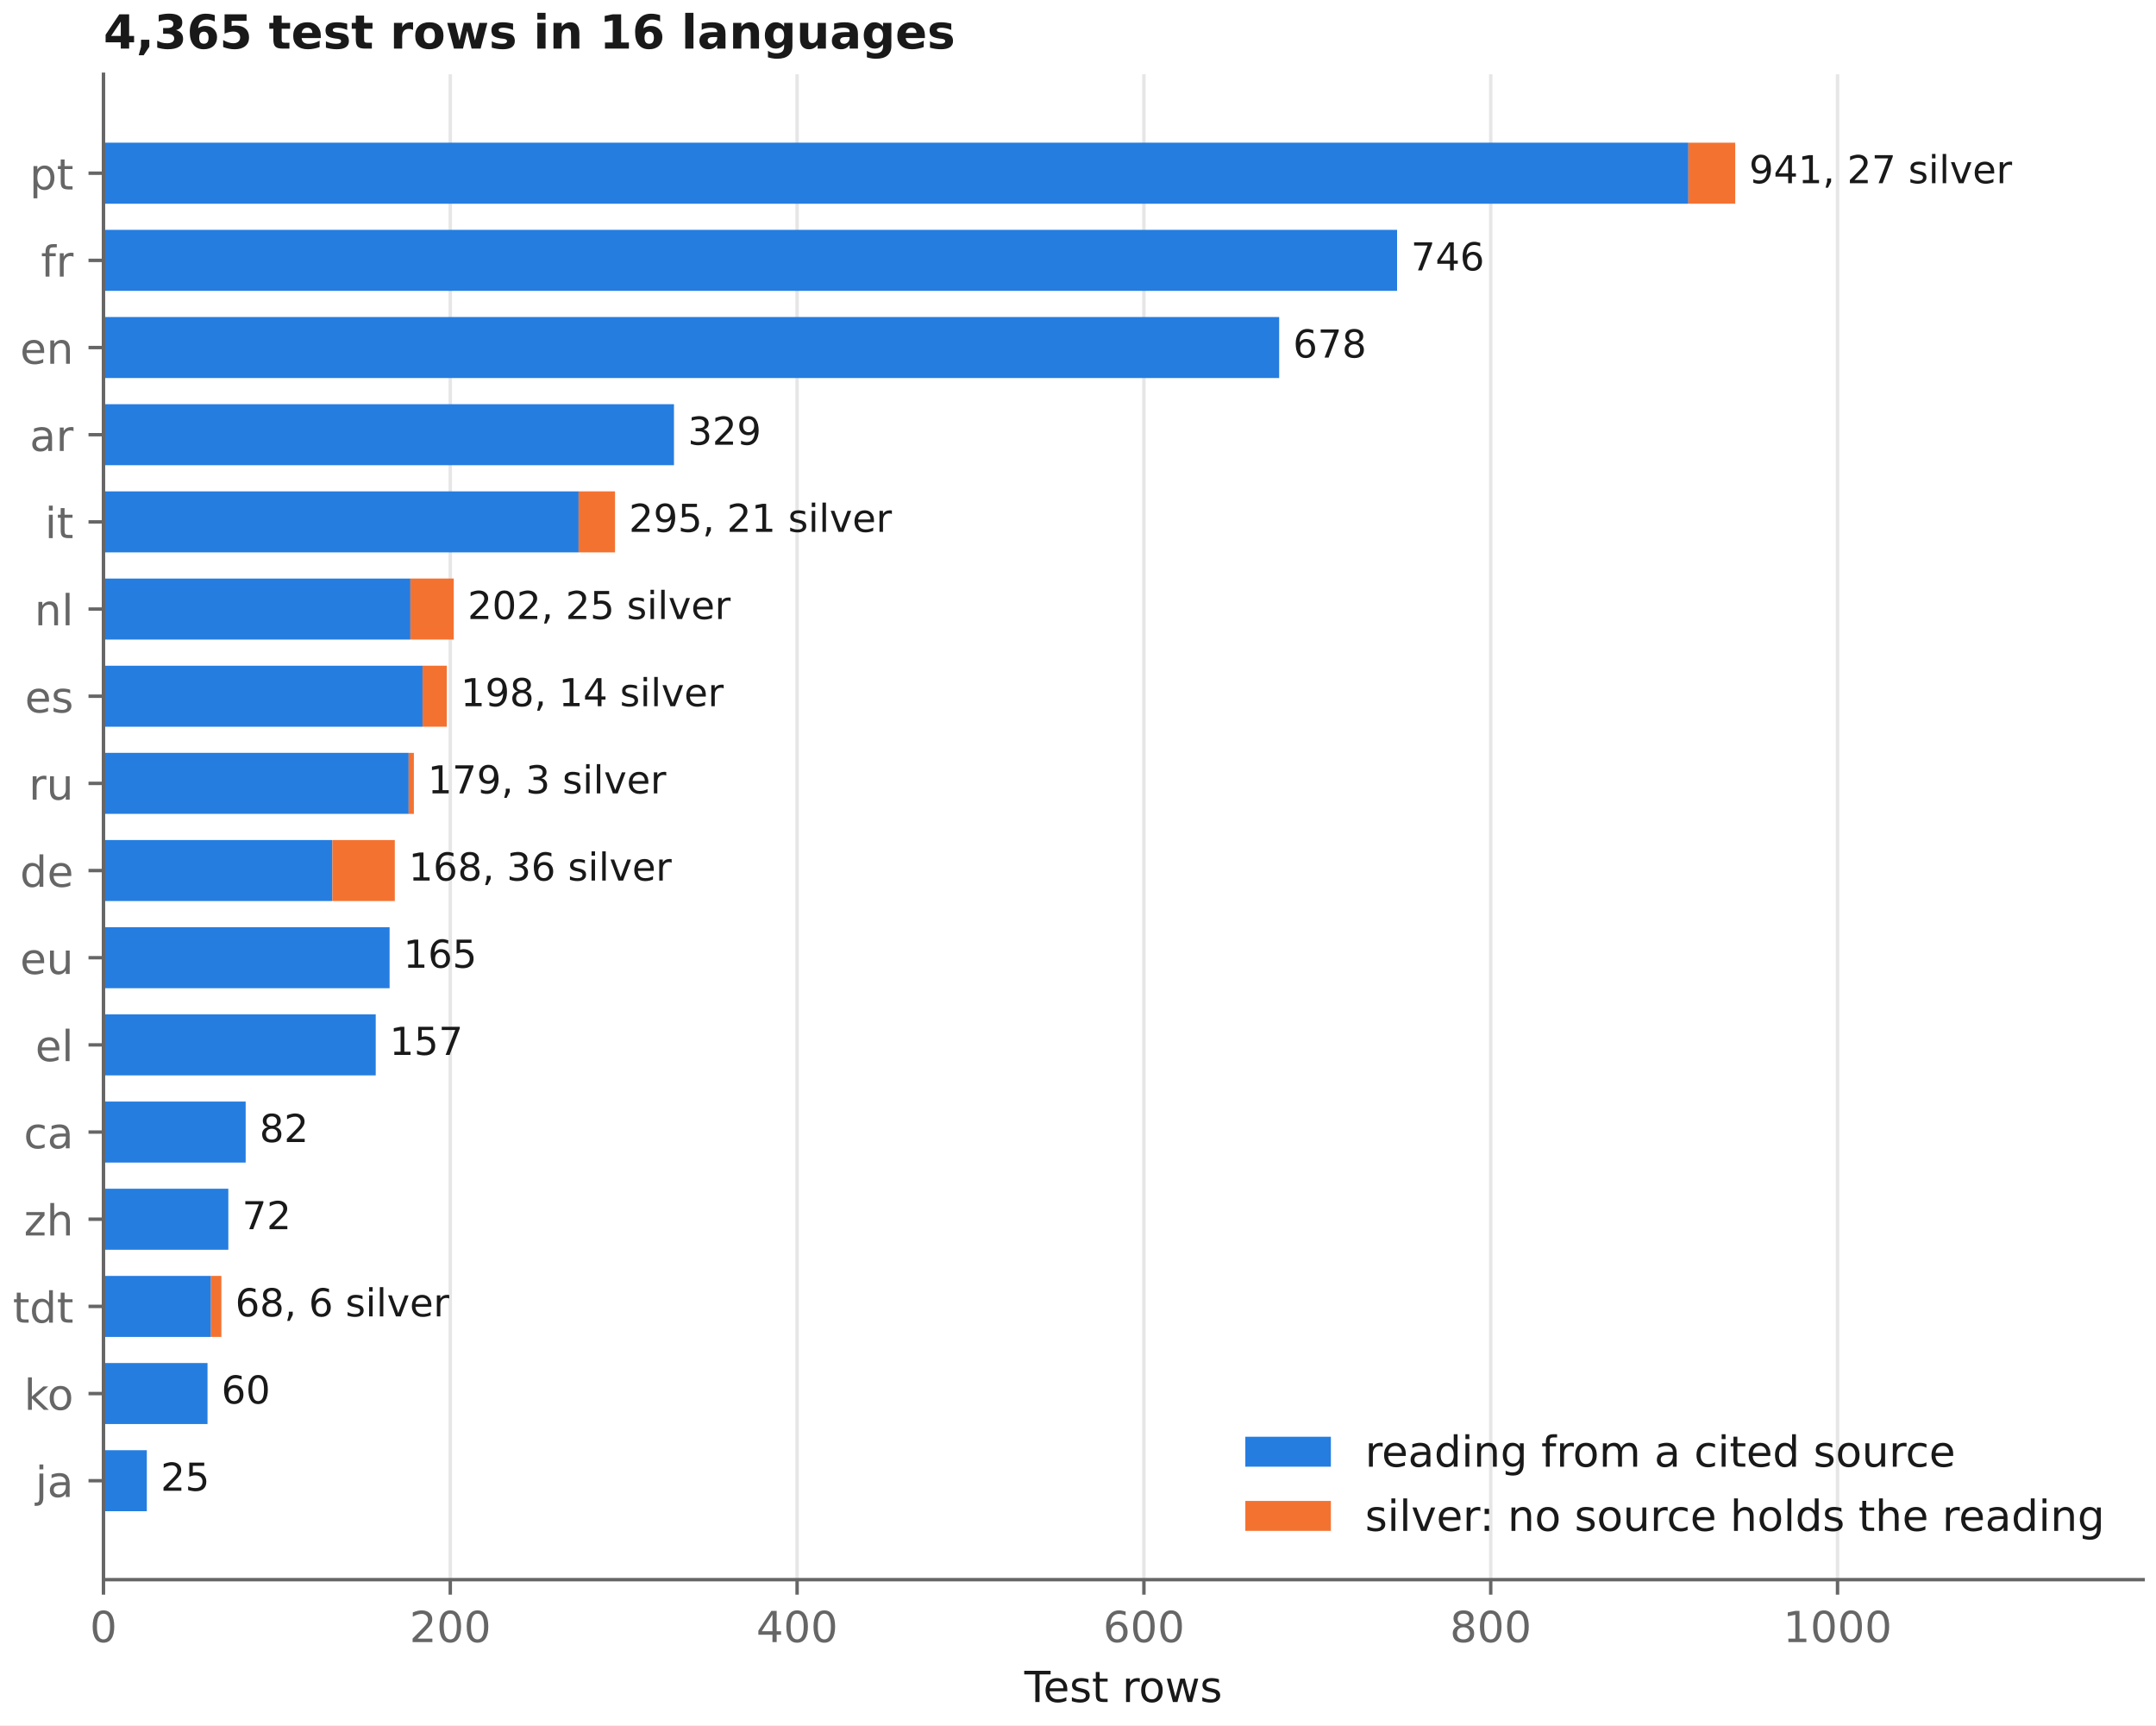
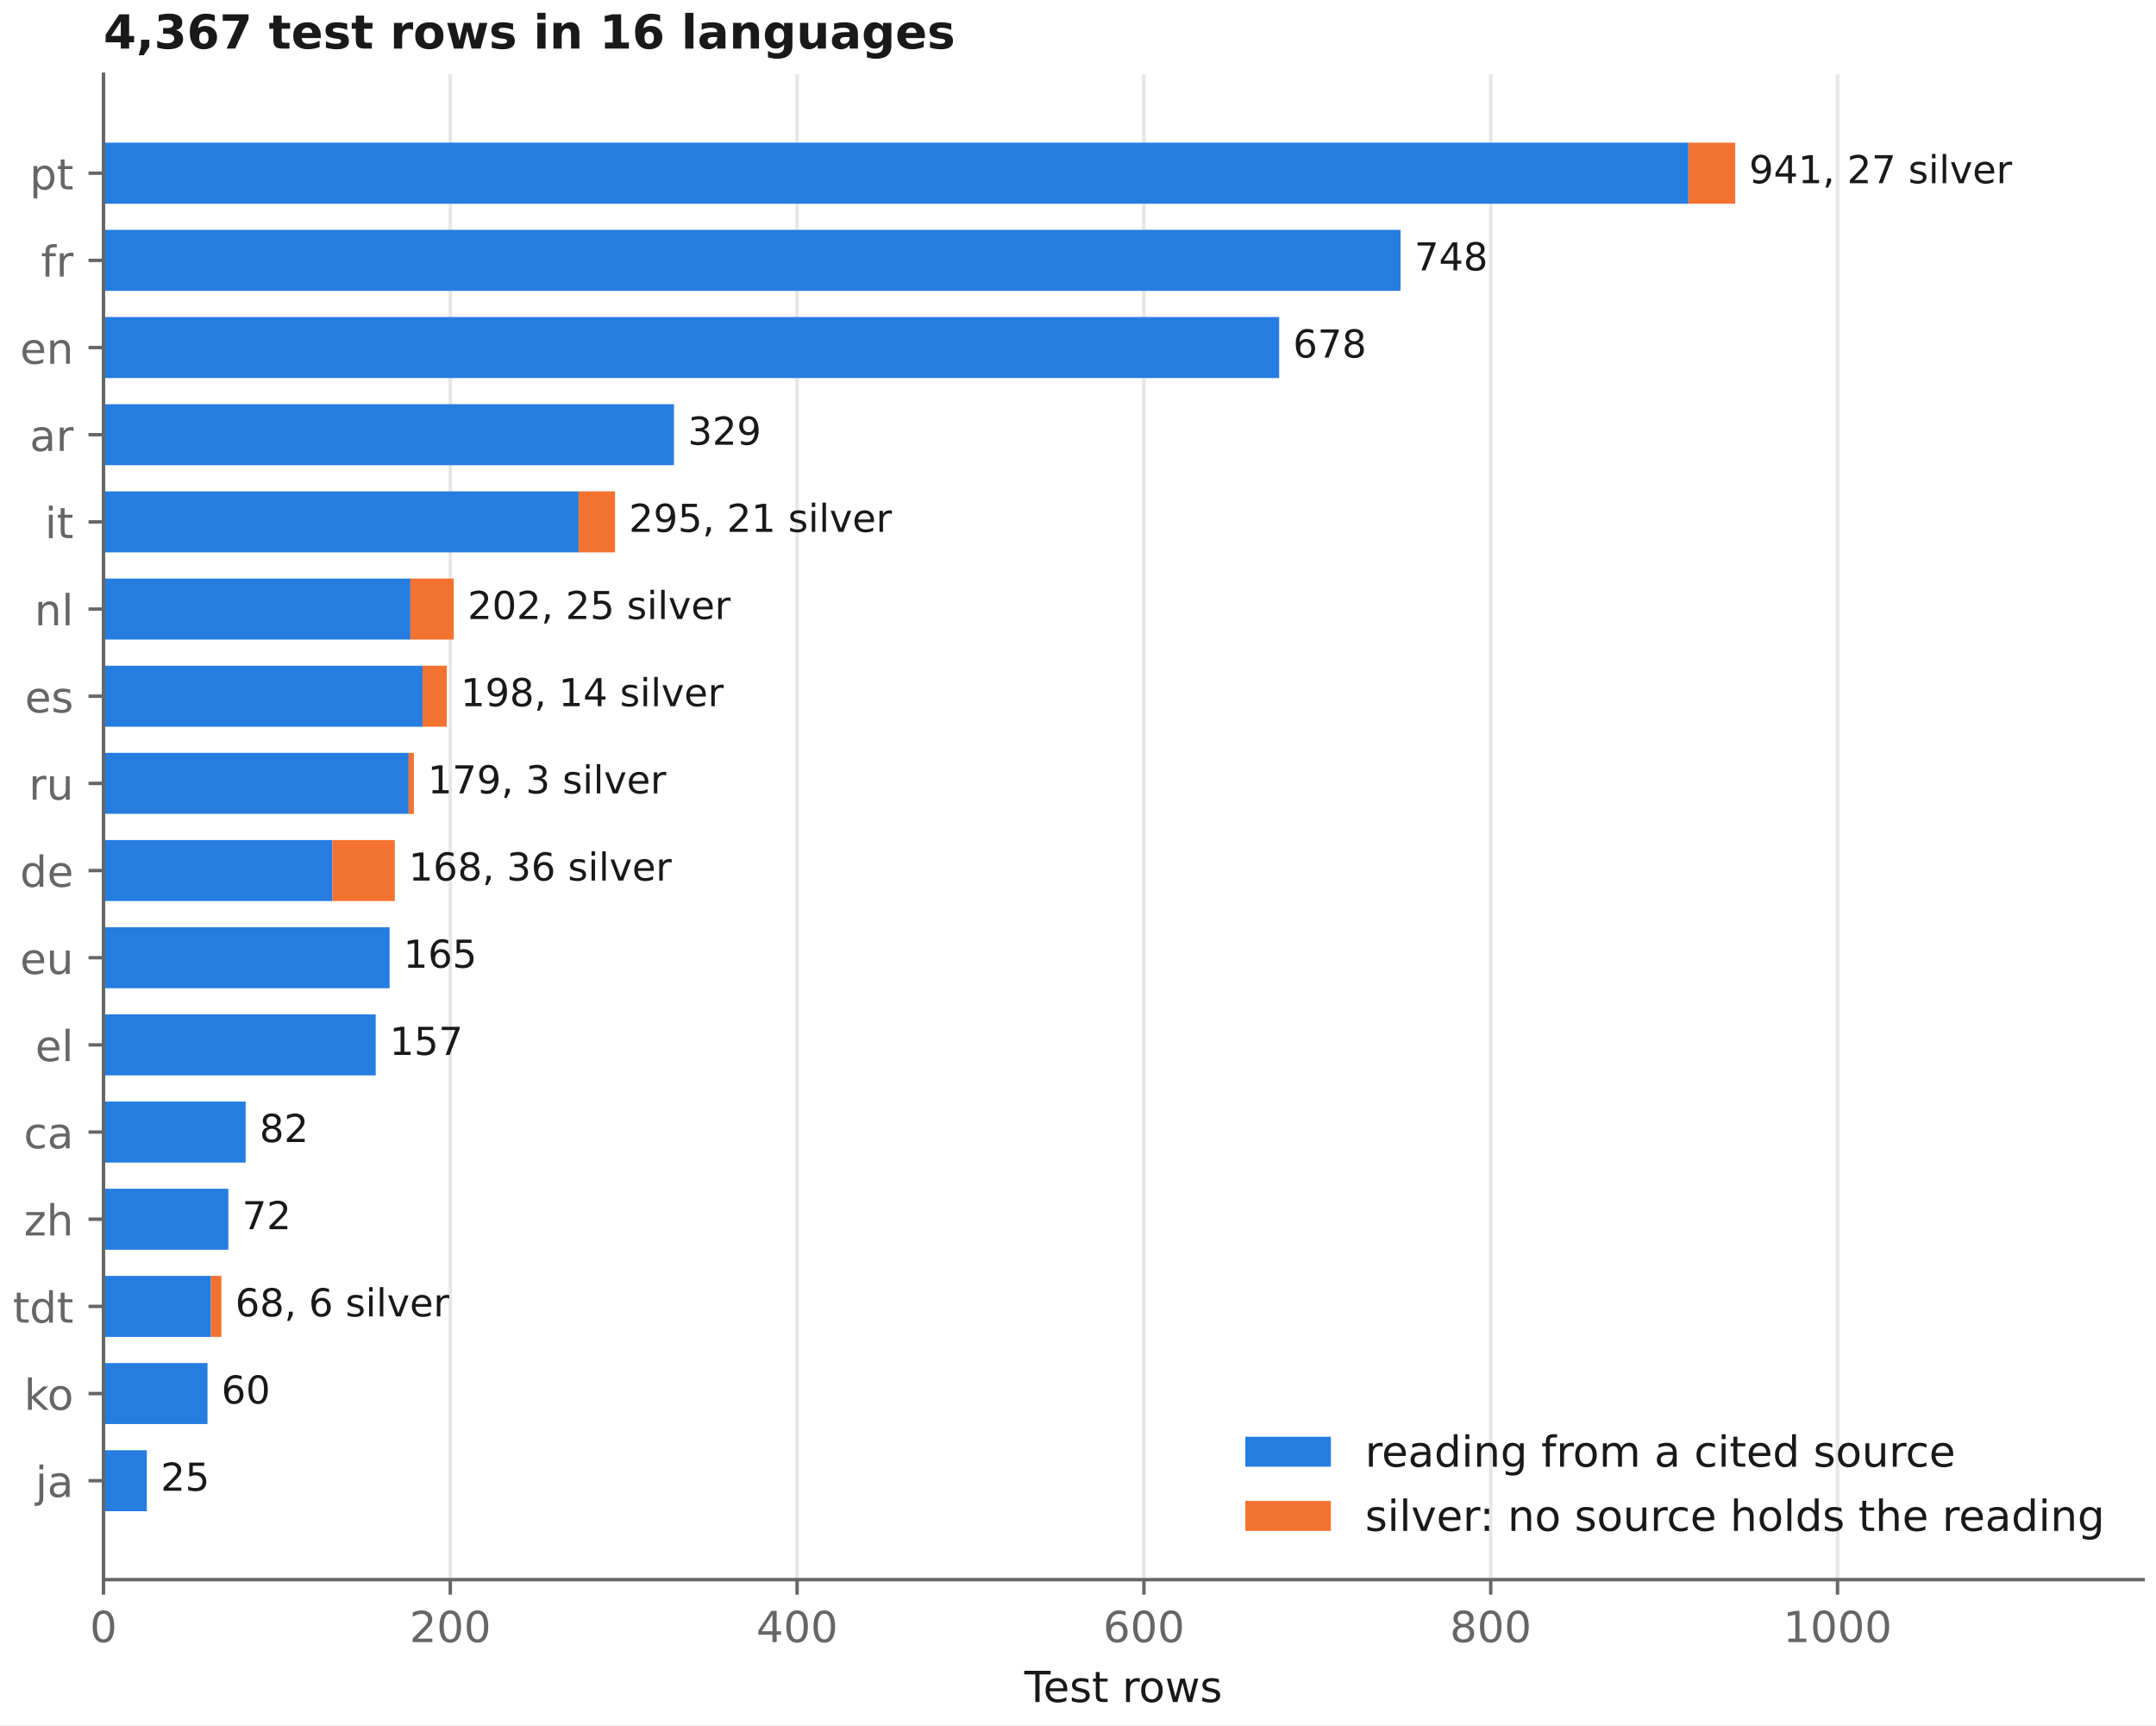
<svg xmlns="http://www.w3.org/2000/svg" xmlns:xlink="http://www.w3.org/1999/xlink" width="504pt" height="403.2pt" viewBox="0 0 504 403.2" version="1.1">
  <defs>
    <style type="text/css">*{stroke-linejoin: round; stroke-linecap: butt}</style>
  </defs>
  <g id="figure_1">
    <g id="patch_1">
      <path d="M 0 403.2  L 504 403.2  L 504 0  L 0 0  z " style="fill: #ffffff" />
    </g>
    <g id="axes_1">
      <g id="patch_2">
        <path d="M 24.189 369.2  L 501 369.2  L 501 17.359  L 24.189 17.359  z " style="fill: #ffffff" />
      </g>
      <g id="matplotlib.axis_1">
        <g id="xtick_1">
          <g id="line2d_1">
            <path d="M 24.189 369.2  L 24.189 17.359  " clip-path="url(#paf723ce318)" style="fill: none; stroke: #e6e6e6; stroke-width: 0.8; stroke-linecap: square" />
          </g>
          <g id="line2d_2">
            <defs>
              <path id="m0db574f044" d="M 0 0  L 0 3.5  " style="stroke: #666666; stroke-width: 0.8" />
            </defs>
            <g>
              <use xlink:href="#m0db574f044" x="24.189" y="369.2" style="fill: #666666; stroke: #666666; stroke-width: 0.8" />
            </g>
          </g>
          <g id="text_1">
            <text style="font-size: 10px; font-family: 'DejaVu Sans', 'Bitstream Vera Sans', 'Computer Modern Sans Serif', 'Lucida Grande', 'Verdana', 'Geneva', 'Lucid', 'Arial', 'Helvetica', 'Avant Garde', sans-serif; text-anchor: middle; fill: #666666" x="24.189" y="383.797" transform="rotate(-0 24.1893 383.7974)">0</text>
          </g>
        </g>
        <g id="xtick_2">
          <g id="line2d_3">
            <path d="M 105.262 369.2  L 105.262 17.359  " clip-path="url(#paf723ce318)" style="fill: none; stroke: #e6e6e6; stroke-width: 0.8; stroke-linecap: square" />
          </g>
          <g id="line2d_4">
            <g>
              <use xlink:href="#m0db574f044" x="105.262" y="369.2" style="fill: #666666; stroke: #666666; stroke-width: 0.8" />
            </g>
          </g>
          <g id="text_2">
            <text style="font-size: 10px; font-family: 'DejaVu Sans', 'Bitstream Vera Sans', 'Computer Modern Sans Serif', 'Lucida Grande', 'Verdana', 'Geneva', 'Lucid', 'Arial', 'Helvetica', 'Avant Garde', sans-serif; text-anchor: middle; fill: #666666" x="105.262" y="383.797" transform="rotate(-0 105.2623 383.7974)">200</text>
          </g>
        </g>
        <g id="xtick_3">
          <g id="line2d_5">
            <path d="M 186.335 369.2  L 186.335 17.359  " clip-path="url(#paf723ce318)" style="fill: none; stroke: #e6e6e6; stroke-width: 0.8; stroke-linecap: square" />
          </g>
          <g id="line2d_6">
            <g>
              <use xlink:href="#m0db574f044" x="186.335" y="369.2" style="fill: #666666; stroke: #666666; stroke-width: 0.8" />
            </g>
          </g>
          <g id="text_3">
            <text style="font-size: 10px; font-family: 'DejaVu Sans', 'Bitstream Vera Sans', 'Computer Modern Sans Serif', 'Lucida Grande', 'Verdana', 'Geneva', 'Lucid', 'Arial', 'Helvetica', 'Avant Garde', sans-serif; text-anchor: middle; fill: #666666" x="186.335" y="383.797" transform="rotate(-0 186.3353 383.7974)">400</text>
          </g>
        </g>
        <g id="xtick_4">
          <g id="line2d_7">
            <path d="M 267.408 369.2  L 267.408 17.359  " clip-path="url(#paf723ce318)" style="fill: none; stroke: #e6e6e6; stroke-width: 0.8; stroke-linecap: square" />
          </g>
          <g id="line2d_8">
            <g>
              <use xlink:href="#m0db574f044" x="267.408" y="369.2" style="fill: #666666; stroke: #666666; stroke-width: 0.8" />
            </g>
          </g>
          <g id="text_4">
            <text style="font-size: 10px; font-family: 'DejaVu Sans', 'Bitstream Vera Sans', 'Computer Modern Sans Serif', 'Lucida Grande', 'Verdana', 'Geneva', 'Lucid', 'Arial', 'Helvetica', 'Avant Garde', sans-serif; text-anchor: middle; fill: #666666" x="267.408" y="383.797" transform="rotate(-0 267.4082 383.7974)">600</text>
          </g>
        </g>
        <g id="xtick_5">
          <g id="line2d_9">
            <path d="M 348.481 369.2  L 348.481 17.359  " clip-path="url(#paf723ce318)" style="fill: none; stroke: #e6e6e6; stroke-width: 0.8; stroke-linecap: square" />
          </g>
          <g id="line2d_10">
            <g>
              <use xlink:href="#m0db574f044" x="348.481" y="369.2" style="fill: #666666; stroke: #666666; stroke-width: 0.8" />
            </g>
          </g>
          <g id="text_5">
            <text style="font-size: 10px; font-family: 'DejaVu Sans', 'Bitstream Vera Sans', 'Computer Modern Sans Serif', 'Lucida Grande', 'Verdana', 'Geneva', 'Lucid', 'Arial', 'Helvetica', 'Avant Garde', sans-serif; text-anchor: middle; fill: #666666" x="348.481" y="383.797" transform="rotate(-0 348.4812 383.7974)">800</text>
          </g>
        </g>
        <g id="xtick_6">
          <g id="line2d_11">
            <path d="M 429.554 369.2  L 429.554 17.359  " clip-path="url(#paf723ce318)" style="fill: none; stroke: #e6e6e6; stroke-width: 0.8; stroke-linecap: square" />
          </g>
          <g id="line2d_12">
            <g>
              <use xlink:href="#m0db574f044" x="429.554" y="369.2" style="fill: #666666; stroke: #666666; stroke-width: 0.8" />
            </g>
          </g>
          <g id="text_6">
            <text style="font-size: 10px; font-family: 'DejaVu Sans', 'Bitstream Vera Sans', 'Computer Modern Sans Serif', 'Lucida Grande', 'Verdana', 'Geneva', 'Lucid', 'Arial', 'Helvetica', 'Avant Garde', sans-serif; text-anchor: middle; fill: #666666" x="429.554" y="383.797" transform="rotate(-0 429.5542 383.7974)">1000</text>
          </g>
        </g>
        <g id="text_7">
          <text style="font-size: 10px; font-family: 'DejaVu Sans', 'Bitstream Vera Sans', 'Computer Modern Sans Serif', 'Lucida Grande', 'Verdana', 'Geneva', 'Lucid', 'Arial', 'Helvetica', 'Avant Garde', sans-serif; text-anchor: middle; fill: #191919" x="262.595" y="397.797" transform="rotate(-0 262.5945 397.7974)">Test rows</text>
        </g>
      </g>
      <g id="matplotlib.axis_2">
        <g id="ytick_1">
          <g id="line2d_13">
            <defs>
              <path id="m9a97e96fcf" d="M 0 0  L -3.5 0  " style="stroke: #666666; stroke-width: 0.8" />
            </defs>
            <g>
              <use xlink:href="#m9a97e96fcf" x="24.189" y="346.076" style="fill: #666666; stroke: #666666; stroke-width: 0.8" />
            </g>
          </g>
          <g id="text_8">
            <text style="font-size: 10px; font-family: 'DejaVu Sans', 'Bitstream Vera Sans', 'Computer Modern Sans Serif', 'Lucida Grande', 'Verdana', 'Geneva', 'Lucid', 'Arial', 'Helvetica', 'Avant Garde', sans-serif; text-anchor: end; fill: #666666" x="17.189" y="349.876" transform="rotate(-0 17.1893 349.8757)">ja</text>
          </g>
        </g>
        <g id="ytick_2">
          <g id="line2d_14">
            <g>
              <use xlink:href="#m9a97e96fcf" x="24.189" y="325.703" style="fill: #666666; stroke: #666666; stroke-width: 0.8" />
            </g>
          </g>
          <g id="text_9">
            <text style="font-size: 10px; font-family: 'DejaVu Sans', 'Bitstream Vera Sans', 'Computer Modern Sans Serif', 'Lucida Grande', 'Verdana', 'Geneva', 'Lucid', 'Arial', 'Helvetica', 'Avant Garde', sans-serif; text-anchor: end; fill: #666666" x="17.189" y="329.503" transform="rotate(-0 17.1893 329.5027)">ko</text>
          </g>
        </g>
        <g id="ytick_3">
          <g id="line2d_15">
            <g>
              <use xlink:href="#m9a97e96fcf" x="24.189" y="305.33" style="fill: #666666; stroke: #666666; stroke-width: 0.8" />
            </g>
          </g>
          <g id="text_10">
            <text style="font-size: 10px; font-family: 'DejaVu Sans', 'Bitstream Vera Sans', 'Computer Modern Sans Serif', 'Lucida Grande', 'Verdana', 'Geneva', 'Lucid', 'Arial', 'Helvetica', 'Avant Garde', sans-serif; text-anchor: end; fill: #666666" x="17.189" y="309.13" transform="rotate(-0 17.1893 309.1297)">tdt</text>
          </g>
        </g>
        <g id="ytick_4">
          <g id="line2d_16">
            <g>
              <use xlink:href="#m9a97e96fcf" x="24.189" y="284.958" style="fill: #666666; stroke: #666666; stroke-width: 0.8" />
            </g>
          </g>
          <g id="text_11">
            <text style="font-size: 10px; font-family: 'DejaVu Sans', 'Bitstream Vera Sans', 'Computer Modern Sans Serif', 'Lucida Grande', 'Verdana', 'Geneva', 'Lucid', 'Arial', 'Helvetica', 'Avant Garde', sans-serif; text-anchor: end; fill: #666666" x="17.189" y="288.757" transform="rotate(-0 17.1893 288.7567)">zh</text>
          </g>
        </g>
        <g id="ytick_5">
          <g id="line2d_17">
            <g>
              <use xlink:href="#m9a97e96fcf" x="24.189" y="264.585" style="fill: #666666; stroke: #666666; stroke-width: 0.8" />
            </g>
          </g>
          <g id="text_12">
            <text style="font-size: 10px; font-family: 'DejaVu Sans', 'Bitstream Vera Sans', 'Computer Modern Sans Serif', 'Lucida Grande', 'Verdana', 'Geneva', 'Lucid', 'Arial', 'Helvetica', 'Avant Garde', sans-serif; text-anchor: end; fill: #666666" x="17.189" y="268.383" transform="rotate(-0 17.1893 268.3834)">ca</text>
          </g>
        </g>
        <g id="ytick_6">
          <g id="line2d_18">
            <g>
              <use xlink:href="#m9a97e96fcf" x="24.189" y="244.212" style="fill: #666666; stroke: #666666; stroke-width: 0.8" />
            </g>
          </g>
          <g id="text_13">
            <text style="font-size: 10px; font-family: 'DejaVu Sans', 'Bitstream Vera Sans', 'Computer Modern Sans Serif', 'Lucida Grande', 'Verdana', 'Geneva', 'Lucid', 'Arial', 'Helvetica', 'Avant Garde', sans-serif; text-anchor: end; fill: #666666" x="17.189" y="248.011" transform="rotate(-0 17.1893 248.0108)">el</text>
          </g>
        </g>
        <g id="ytick_7">
          <g id="line2d_19">
            <g>
              <use xlink:href="#m9a97e96fcf" x="24.189" y="223.839" style="fill: #666666; stroke: #666666; stroke-width: 0.8" />
            </g>
          </g>
          <g id="text_14">
            <text style="font-size: 10px; font-family: 'DejaVu Sans', 'Bitstream Vera Sans', 'Computer Modern Sans Serif', 'Lucida Grande', 'Verdana', 'Geneva', 'Lucid', 'Arial', 'Helvetica', 'Avant Garde', sans-serif; text-anchor: end; fill: #666666" x="17.189" y="227.637" transform="rotate(-0 17.1893 227.6374)">eu</text>
          </g>
        </g>
        <g id="ytick_8">
          <g id="line2d_20">
            <g>
              <use xlink:href="#m9a97e96fcf" x="24.189" y="203.466" style="fill: #666666; stroke: #666666; stroke-width: 0.8" />
            </g>
          </g>
          <g id="text_15">
            <text style="font-size: 10px; font-family: 'DejaVu Sans', 'Bitstream Vera Sans', 'Computer Modern Sans Serif', 'Lucida Grande', 'Verdana', 'Geneva', 'Lucid', 'Arial', 'Helvetica', 'Avant Garde', sans-serif; text-anchor: end; fill: #666666" x="17.189" y="207.265" transform="rotate(-0 17.1893 207.2648)">de</text>
          </g>
        </g>
        <g id="ytick_9">
          <g id="line2d_21">
            <g>
              <use xlink:href="#m9a97e96fcf" x="24.189" y="183.093" style="fill: #666666; stroke: #666666; stroke-width: 0.8" />
            </g>
          </g>
          <g id="text_16">
            <text style="font-size: 10px; font-family: 'DejaVu Sans', 'Bitstream Vera Sans', 'Computer Modern Sans Serif', 'Lucida Grande', 'Verdana', 'Geneva', 'Lucid', 'Arial', 'Helvetica', 'Avant Garde', sans-serif; text-anchor: end; fill: #666666" x="17.189" y="186.891" transform="rotate(-0 17.1893 186.8915)">ru</text>
          </g>
        </g>
        <g id="ytick_10">
          <g id="line2d_22">
            <g>
              <use xlink:href="#m9a97e96fcf" x="24.189" y="162.72" style="fill: #666666; stroke: #666666; stroke-width: 0.8" />
            </g>
          </g>
          <g id="text_17">
            <text style="font-size: 10px; font-family: 'DejaVu Sans', 'Bitstream Vera Sans', 'Computer Modern Sans Serif', 'Lucida Grande', 'Verdana', 'Geneva', 'Lucid', 'Arial', 'Helvetica', 'Avant Garde', sans-serif; text-anchor: end; fill: #666666" x="17.189" y="166.519" transform="rotate(-0 17.1893 166.5185)">es</text>
          </g>
        </g>
        <g id="ytick_11">
          <g id="line2d_23">
            <g>
              <use xlink:href="#m9a97e96fcf" x="24.189" y="142.347" style="fill: #666666; stroke: #666666; stroke-width: 0.8" />
            </g>
          </g>
          <g id="text_18">
            <text style="font-size: 10px; font-family: 'DejaVu Sans', 'Bitstream Vera Sans', 'Computer Modern Sans Serif', 'Lucida Grande', 'Verdana', 'Geneva', 'Lucid', 'Arial', 'Helvetica', 'Avant Garde', sans-serif; text-anchor: end; fill: #666666" x="17.189" y="146.146" transform="rotate(-0 17.1893 146.1459)">nl</text>
          </g>
        </g>
        <g id="ytick_12">
          <g id="line2d_24">
            <g>
              <use xlink:href="#m9a97e96fcf" x="24.189" y="121.974" style="fill: #666666; stroke: #666666; stroke-width: 0.8" />
            </g>
          </g>
          <g id="text_19">
            <text style="font-size: 10px; font-family: 'DejaVu Sans', 'Bitstream Vera Sans', 'Computer Modern Sans Serif', 'Lucida Grande', 'Verdana', 'Geneva', 'Lucid', 'Arial', 'Helvetica', 'Avant Garde', sans-serif; text-anchor: end; fill: #666666" x="17.189" y="125.773" transform="rotate(-0 17.1893 125.773)">it</text>
          </g>
        </g>
        <g id="ytick_13">
          <g id="line2d_25">
            <g>
              <use xlink:href="#m9a97e96fcf" x="24.189" y="101.601" style="fill: #666666; stroke: #666666; stroke-width: 0.8" />
            </g>
          </g>
          <g id="text_20">
            <text style="font-size: 10px; font-family: 'DejaVu Sans', 'Bitstream Vera Sans', 'Computer Modern Sans Serif', 'Lucida Grande', 'Verdana', 'Geneva', 'Lucid', 'Arial', 'Helvetica', 'Avant Garde', sans-serif; text-anchor: end; fill: #666666" x="17.189" y="105.4" transform="rotate(-0 17.1893 105.3996)">ar</text>
          </g>
        </g>
        <g id="ytick_14">
          <g id="line2d_26">
            <g>
              <use xlink:href="#m9a97e96fcf" x="24.189" y="81.228" style="fill: #666666; stroke: #666666; stroke-width: 0.8" />
            </g>
          </g>
          <g id="text_21">
            <text style="font-size: 10px; font-family: 'DejaVu Sans', 'Bitstream Vera Sans', 'Computer Modern Sans Serif', 'Lucida Grande', 'Verdana', 'Geneva', 'Lucid', 'Arial', 'Helvetica', 'Avant Garde', sans-serif; text-anchor: end; fill: #666666" x="17.189" y="85.027" transform="rotate(-0 17.1893 85.02662)">en</text>
          </g>
        </g>
        <g id="ytick_15">
          <g id="line2d_27">
            <g>
              <use xlink:href="#m9a97e96fcf" x="24.189" y="60.855" style="fill: #666666; stroke: #666666; stroke-width: 0.8" />
            </g>
          </g>
          <g id="text_22">
            <text style="font-size: 10px; font-family: 'DejaVu Sans', 'Bitstream Vera Sans', 'Computer Modern Sans Serif', 'Lucida Grande', 'Verdana', 'Geneva', 'Lucid', 'Arial', 'Helvetica', 'Avant Garde', sans-serif; text-anchor: end; fill: #666666" x="17.189" y="64.654" transform="rotate(-0 17.1893 64.65404)">fr</text>
          </g>
        </g>
        <g id="ytick_16">
          <g id="line2d_28">
            <g>
              <use xlink:href="#m9a97e96fcf" x="24.189" y="40.482" style="fill: #666666; stroke: #666666; stroke-width: 0.8" />
            </g>
          </g>
          <g id="text_23">
            <text style="font-size: 10px; font-family: 'DejaVu Sans', 'Bitstream Vera Sans', 'Computer Modern Sans Serif', 'Lucida Grande', 'Verdana', 'Geneva', 'Lucid', 'Arial', 'Helvetica', 'Avant Garde', sans-serif; text-anchor: end; fill: #666666" x="17.189" y="44.281" transform="rotate(-0 17.1893 44.28067)">pt</text>
          </g>
        </g>
      </g>
      <g id="patch_3">
        <path d="M 24.189 353.207  L 34.323 353.207  L 34.323 338.946  L 24.189 338.946  z " clip-path="url(#paf723ce318)" style="fill: #257de0" />
      </g>
      <g id="patch_4">
        <path d="M 24.189 332.834  L 48.511 332.834  L 48.511 318.573  L 24.189 318.573  z " clip-path="url(#paf723ce318)" style="fill: #257de0" />
      </g>
      <g id="patch_5">
        <path d="M 24.189 312.461  L 49.322 312.461  L 49.322 298.2  L 24.189 298.2  z " clip-path="url(#paf723ce318)" style="fill: #257de0" />
      </g>
      <g id="patch_6">
        <path d="M 24.189 292.088  L 53.376 292.088  L 53.376 277.827  L 24.189 277.827  z " clip-path="url(#paf723ce318)" style="fill: #257de0" />
      </g>
      <g id="patch_7">
        <path d="M 24.189 271.715  L 57.429 271.715  L 57.429 257.454  L 24.189 257.454  z " clip-path="url(#paf723ce318)" style="fill: #257de0" />
      </g>
      <g id="patch_8">
        <path d="M 24.189 251.342  L 87.832 251.342  L 87.832 237.081  L 24.189 237.081  z " clip-path="url(#paf723ce318)" style="fill: #257de0" />
      </g>
      <g id="patch_9">
        <path d="M 24.189 230.969  L 91.075 230.969  L 91.075 216.708  L 24.189 216.708  z " clip-path="url(#paf723ce318)" style="fill: #257de0" />
      </g>
      <g id="patch_10">
        <path d="M 24.189 210.596  L 77.697 210.596  L 77.697 196.335  L 24.189 196.335  z " clip-path="url(#paf723ce318)" style="fill: #257de0" />
      </g>
      <g id="patch_11">
        <path d="M 24.189 190.223  L 95.534 190.223  L 95.534 175.962  L 24.189 175.962  z " clip-path="url(#paf723ce318)" style="fill: #257de0" />
      </g>
      <g id="patch_12">
        <path d="M 24.189 169.85  L 98.776 169.85  L 98.776 155.589  L 24.189 155.589  z " clip-path="url(#paf723ce318)" style="fill: #257de0" />
      </g>
      <g id="patch_13">
        <path d="M 24.189 149.477  L 95.939 149.477  L 95.939 135.216  L 24.189 135.216  z " clip-path="url(#paf723ce318)" style="fill: #257de0" />
      </g>
      <g id="patch_14">
        <path d="M 24.189 129.104  L 135.259 129.104  L 135.259 114.843  L 24.189 114.843  z " clip-path="url(#paf723ce318)" style="fill: #257de0" />
      </g>
      <g id="patch_15">
        <path d="M 24.189 108.731  L 157.554 108.731  L 157.554 94.47  L 24.189 94.47  z " clip-path="url(#paf723ce318)" style="fill: #257de0" />
      </g>
      <g id="patch_16">
        <path d="M 24.189 88.358  L 299.027 88.358  L 299.027 74.097  L 24.189 74.097  z " clip-path="url(#paf723ce318)" style="fill: #257de0" />
      </g>
      <g id="patch_17">
-         <path d="M 24.189 67.985  L 326.592 67.985  L 326.592 53.724  L 24.189 53.724  z " clip-path="url(#paf723ce318)" style="fill: #257de0" />
+         <path d="M 24.189 67.985  L 327.402 67.985  L 327.402 53.724  L 24.189 53.724  z " clip-path="url(#paf723ce318)" style="fill: #257de0" />
      </g>
      <g id="patch_18">
        <path d="M 24.189 47.612  L 394.693 47.612  L 394.693 33.351  L 24.189 33.351  z " clip-path="url(#paf723ce318)" style="fill: #257de0" />
      </g>
      <g id="patch_19">
        <path d="M 34.323 353.207  L 34.323 353.207  L 34.323 338.946  L 34.323 338.946  z " clip-path="url(#paf723ce318)" style="fill: #f47230" />
      </g>
      <g id="patch_20">
        <path d="M 48.511 332.834  L 48.511 332.834  L 48.511 318.573  L 48.511 318.573  z " clip-path="url(#paf723ce318)" style="fill: #f47230" />
      </g>
      <g id="patch_21">
        <path d="M 49.322 312.461  L 51.754 312.461  L 51.754 298.2  L 49.322 298.2  z " clip-path="url(#paf723ce318)" style="fill: #f47230" />
      </g>
      <g id="patch_22">
        <path d="M 53.376 292.088  L 53.376 292.088  L 53.376 277.827  L 53.376 277.827  z " clip-path="url(#paf723ce318)" style="fill: #f47230" />
      </g>
      <g id="patch_23">
        <path d="M 57.429 271.715  L 57.429 271.715  L 57.429 257.454  L 57.429 257.454  z " clip-path="url(#paf723ce318)" style="fill: #f47230" />
      </g>
      <g id="patch_24">
        <path d="M 87.832 251.342  L 87.832 251.342  L 87.832 237.081  L 87.832 237.081  z " clip-path="url(#paf723ce318)" style="fill: #f47230" />
      </g>
      <g id="patch_25">
        <path d="M 91.075 230.969  L 91.075 230.969  L 91.075 216.708  L 91.075 216.708  z " clip-path="url(#paf723ce318)" style="fill: #f47230" />
      </g>
      <g id="patch_26">
        <path d="M 77.697 210.596  L 92.291 210.596  L 92.291 196.335  L 77.697 196.335  z " clip-path="url(#paf723ce318)" style="fill: #f47230" />
      </g>
      <g id="patch_27">
        <path d="M 95.534 190.223  L 96.75 190.223  L 96.75 175.962  L 95.534 175.962  z " clip-path="url(#paf723ce318)" style="fill: #f47230" />
      </g>
      <g id="patch_28">
        <path d="M 98.776 169.85  L 104.452 169.85  L 104.452 155.589  L 98.776 155.589  z " clip-path="url(#paf723ce318)" style="fill: #f47230" />
      </g>
      <g id="patch_29">
        <path d="M 95.939 149.477  L 106.073 149.477  L 106.073 135.216  L 95.939 135.216  z " clip-path="url(#paf723ce318)" style="fill: #f47230" />
      </g>
      <g id="patch_30">
        <path d="M 135.259 129.104  L 143.772 129.104  L 143.772 114.843  L 135.259 114.843  z " clip-path="url(#paf723ce318)" style="fill: #f47230" />
      </g>
      <g id="patch_31">
        <path d="M 157.554 108.731  L 157.554 108.731  L 157.554 94.47  L 157.554 94.47  z " clip-path="url(#paf723ce318)" style="fill: #f47230" />
      </g>
      <g id="patch_32">
        <path d="M 299.027 88.358  L 299.027 88.358  L 299.027 74.097  L 299.027 74.097  z " clip-path="url(#paf723ce318)" style="fill: #f47230" />
      </g>
      <g id="patch_33">
-         <path d="M 326.592 67.985  L 326.592 67.985  L 326.592 53.724  L 326.592 53.724  z " clip-path="url(#paf723ce318)" style="fill: #f47230" />
+         <path d="M 327.402 67.985  L 327.402 67.985  L 327.402 53.724  L 327.402 53.724  z " clip-path="url(#paf723ce318)" style="fill: #f47230" />
      </g>
      <g id="patch_34">
        <path d="M 394.693 47.612  L 405.638 47.612  L 405.638 33.351  L 394.693 33.351  z " clip-path="url(#paf723ce318)" style="fill: #f47230" />
      </g>
      <g id="patch_35">
        <path d="M 24.189 369.2  L 24.189 17.359  " style="fill: none; stroke: #666666; stroke-width: 0.8; stroke-linejoin: miter; stroke-linecap: square" />
      </g>
      <g id="patch_36">
        <path d="M 24.189 369.2  L 501 369.2  " style="fill: none; stroke: #666666; stroke-width: 0.8; stroke-linejoin: miter; stroke-linecap: square" />
      </g>
      <g id="text_24">
        <text style="font-size: 9px; font-family: 'DejaVu Sans', 'Bitstream Vera Sans', 'Computer Modern Sans Serif', 'Lucida Grande', 'Verdana', 'Geneva', 'Lucid', 'Arial', 'Helvetica', 'Avant Garde', sans-serif; text-anchor: start; fill: #191919" x="37.566" y="348.414" transform="rotate(-0 37.56634 348.4143)">25</text>
      </g>
      <g id="text_25">
        <text style="font-size: 9px; font-family: 'DejaVu Sans', 'Bitstream Vera Sans', 'Computer Modern Sans Serif', 'Lucida Grande', 'Verdana', 'Geneva', 'Lucid', 'Arial', 'Helvetica', 'Avant Garde', sans-serif; text-anchor: start; fill: #191919" x="51.754" y="328.041" transform="rotate(-0 51.75411 328.0414)">60</text>
      </g>
      <g id="text_26">
        <text style="font-size: 9px; font-family: 'DejaVu Sans', 'Bitstream Vera Sans', 'Computer Modern Sans Serif', 'Lucida Grande', 'Verdana', 'Geneva', 'Lucid', 'Arial', 'Helvetica', 'Avant Garde', sans-serif; text-anchor: start; fill: #191919" x="54.997" y="307.669" transform="rotate(-0 54.99703 307.6687)">68, 6 silver</text>
      </g>
      <g id="text_27">
        <text style="font-size: 9px; font-family: 'DejaVu Sans', 'Bitstream Vera Sans', 'Computer Modern Sans Serif', 'Lucida Grande', 'Verdana', 'Geneva', 'Lucid', 'Arial', 'Helvetica', 'Avant Garde', sans-serif; text-anchor: start; fill: #191919" x="56.618" y="287.295" transform="rotate(-0 56.61849 287.2954)">72</text>
      </g>
      <g id="text_28">
        <text style="font-size: 9px; font-family: 'DejaVu Sans', 'Bitstream Vera Sans', 'Computer Modern Sans Serif', 'Lucida Grande', 'Verdana', 'Geneva', 'Lucid', 'Arial', 'Helvetica', 'Avant Garde', sans-serif; text-anchor: start; fill: #191919" x="60.672" y="266.922" transform="rotate(-0 60.67214 266.9224)">82</text>
      </g>
      <g id="text_29">
        <text style="font-size: 9px; font-family: 'DejaVu Sans', 'Bitstream Vera Sans', 'Computer Modern Sans Serif', 'Lucida Grande', 'Verdana', 'Geneva', 'Lucid', 'Arial', 'Helvetica', 'Avant Garde', sans-serif; text-anchor: start; fill: #191919" x="91.075" y="246.549" transform="rotate(-0 91.07451 246.5495)">157</text>
      </g>
      <g id="text_30">
        <text style="font-size: 9px; font-family: 'DejaVu Sans', 'Bitstream Vera Sans', 'Computer Modern Sans Serif', 'Lucida Grande', 'Verdana', 'Geneva', 'Lucid', 'Arial', 'Helvetica', 'Avant Garde', sans-serif; text-anchor: start; fill: #191919" x="94.317" y="226.176" transform="rotate(-0 94.31743 226.1765)">165</text>
      </g>
      <g id="text_31">
        <text style="font-size: 9px; font-family: 'DejaVu Sans', 'Bitstream Vera Sans', 'Computer Modern Sans Serif', 'Lucida Grande', 'Verdana', 'Geneva', 'Lucid', 'Arial', 'Helvetica', 'Avant Garde', sans-serif; text-anchor: start; fill: #191919" x="95.534" y="205.804" transform="rotate(-0 95.53352 205.8039)">168, 36 silver</text>
      </g>
      <g id="text_32">
        <text style="font-size: 9px; font-family: 'DejaVu Sans', 'Bitstream Vera Sans', 'Computer Modern Sans Serif', 'Lucida Grande', 'Verdana', 'Geneva', 'Lucid', 'Arial', 'Helvetica', 'Avant Garde', sans-serif; text-anchor: start; fill: #191919" x="99.993" y="185.431" transform="rotate(-0 99.99254 185.4309)">179, 3 silver</text>
      </g>
      <g id="text_33">
        <text style="font-size: 9px; font-family: 'DejaVu Sans', 'Bitstream Vera Sans', 'Computer Modern Sans Serif', 'Lucida Grande', 'Verdana', 'Geneva', 'Lucid', 'Arial', 'Helvetica', 'Avant Garde', sans-serif; text-anchor: start; fill: #191919" x="107.694" y="165.058" transform="rotate(-0 107.6945 165.0579)">198, 14 silver</text>
      </g>
      <g id="text_34">
        <text style="font-size: 9px; font-family: 'DejaVu Sans', 'Bitstream Vera Sans', 'Computer Modern Sans Serif', 'Lucida Grande', 'Verdana', 'Geneva', 'Lucid', 'Arial', 'Helvetica', 'Avant Garde', sans-serif; text-anchor: start; fill: #191919" x="109.316" y="144.685" transform="rotate(-0 109.3159 144.685)">202, 25 silver</text>
      </g>
      <g id="text_35">
        <text style="font-size: 9px; font-family: 'DejaVu Sans', 'Bitstream Vera Sans', 'Computer Modern Sans Serif', 'Lucida Grande', 'Verdana', 'Geneva', 'Lucid', 'Arial', 'Helvetica', 'Avant Garde', sans-serif; text-anchor: start; fill: #191919" x="147.015" y="124.312" transform="rotate(-0 147.0149 124.312)">295, 21 silver</text>
      </g>
      <g id="text_36">
        <text style="font-size: 9px; font-family: 'DejaVu Sans', 'Bitstream Vera Sans', 'Computer Modern Sans Serif', 'Lucida Grande', 'Verdana', 'Geneva', 'Lucid', 'Arial', 'Helvetica', 'Avant Garde', sans-serif; text-anchor: start; fill: #191919" x="160.797" y="103.939" transform="rotate(-0 160.7973 103.9387)">329</text>
      </g>
      <g id="text_37">
        <text style="font-size: 9px; font-family: 'DejaVu Sans', 'Bitstream Vera Sans', 'Computer Modern Sans Serif', 'Lucida Grande', 'Verdana', 'Geneva', 'Lucid', 'Arial', 'Helvetica', 'Avant Garde', sans-serif; text-anchor: start; fill: #191919" x="302.27" y="83.566" transform="rotate(-0 302.2696 83.56568)">678</text>
      </g>
      <g id="text_38">
-         <text style="font-size: 9px; font-family: 'DejaVu Sans', 'Bitstream Vera Sans', 'Computer Modern Sans Serif', 'Lucida Grande', 'Verdana', 'Geneva', 'Lucid', 'Arial', 'Helvetica', 'Avant Garde', sans-serif; text-anchor: start; fill: #191919" x="329.834" y="63.193" transform="rotate(-0 329.8344 63.19271)">746</text>
+         <text style="font-size: 9px; font-family: 'DejaVu Sans', 'Bitstream Vera Sans', 'Computer Modern Sans Serif', 'Lucida Grande', 'Verdana', 'Geneva', 'Lucid', 'Arial', 'Helvetica', 'Avant Garde', sans-serif; text-anchor: start; fill: #191919" x="330.645" y="63.193" transform="rotate(-0 330.6452 63.19271)">748</text>
      </g>
      <g id="text_39">
        <text style="font-size: 9px; font-family: 'DejaVu Sans', 'Bitstream Vera Sans', 'Computer Modern Sans Serif', 'Lucida Grande', 'Verdana', 'Geneva', 'Lucid', 'Arial', 'Helvetica', 'Avant Garde', sans-serif; text-anchor: start; fill: #191919" x="408.881" y="42.82" transform="rotate(-0 408.8806 42.82009)">941, 27 silver</text>
      </g>
      <g id="text_40">
-         <text style="font-weight: 700; font-size: 11px; font-family: 'DejaVu Sans', 'Bitstream Vera Sans', 'Computer Modern Sans Serif', 'Lucida Grande', 'Verdana', 'Geneva', 'Lucid', 'Arial', 'Helvetica', 'Avant Garde', sans-serif; text-anchor: start; fill: #191919" x="24.189" y="11.359" transform="rotate(-0 24.1893 11.35852)">4,365 test rows in 16 languages</text>
+         <text style="font-weight: 700; font-size: 11px; font-family: 'DejaVu Sans', 'Bitstream Vera Sans', 'Computer Modern Sans Serif', 'Lucida Grande', 'Verdana', 'Geneva', 'Lucid', 'Arial', 'Helvetica', 'Avant Garde', sans-serif; text-anchor: start; fill: #191919" x="24.189" y="11.359" transform="rotate(-0 24.1893 11.35852)">4,367 test rows in 16 languages</text>
      </g>
      <g id="legend_1">
        <g id="patch_37">
          <path d="M 291.115 342.797  L 311.115 342.797  L 311.115 335.797  L 291.115 335.797  z " style="fill: #257de0" />
        </g>
        <g id="text_41">
          <text style="font-size: 10px; font-family: 'DejaVu Sans', 'Bitstream Vera Sans', 'Computer Modern Sans Serif', 'Lucida Grande', 'Verdana', 'Geneva', 'Lucid', 'Arial', 'Helvetica', 'Avant Garde', sans-serif; text-anchor: start; fill: #191919" x="319.115" y="342.797" transform="rotate(-0 319.1154 342.7966)">reading from a cited source</text>
        </g>
        <g id="patch_38">
          <path d="M 291.115 357.797  L 311.115 357.797  L 311.115 350.797  L 291.115 350.797  z " style="fill: #f47230" />
        </g>
        <g id="text_42">
          <text style="font-size: 10px; font-family: 'DejaVu Sans', 'Bitstream Vera Sans', 'Computer Modern Sans Serif', 'Lucida Grande', 'Verdana', 'Geneva', 'Lucid', 'Arial', 'Helvetica', 'Avant Garde', sans-serif; text-anchor: start; fill: #191919" x="319.115" y="357.797" transform="rotate(-0 319.1154 357.7974)">silver: no source holds the reading</text>
        </g>
      </g>
    </g>
  </g>
  <defs>
    <clipPath id="paf723ce318">
      <rect x="24.189" y="17.359" width="476.81" height="351.841" />
    </clipPath>
  </defs>
</svg>
